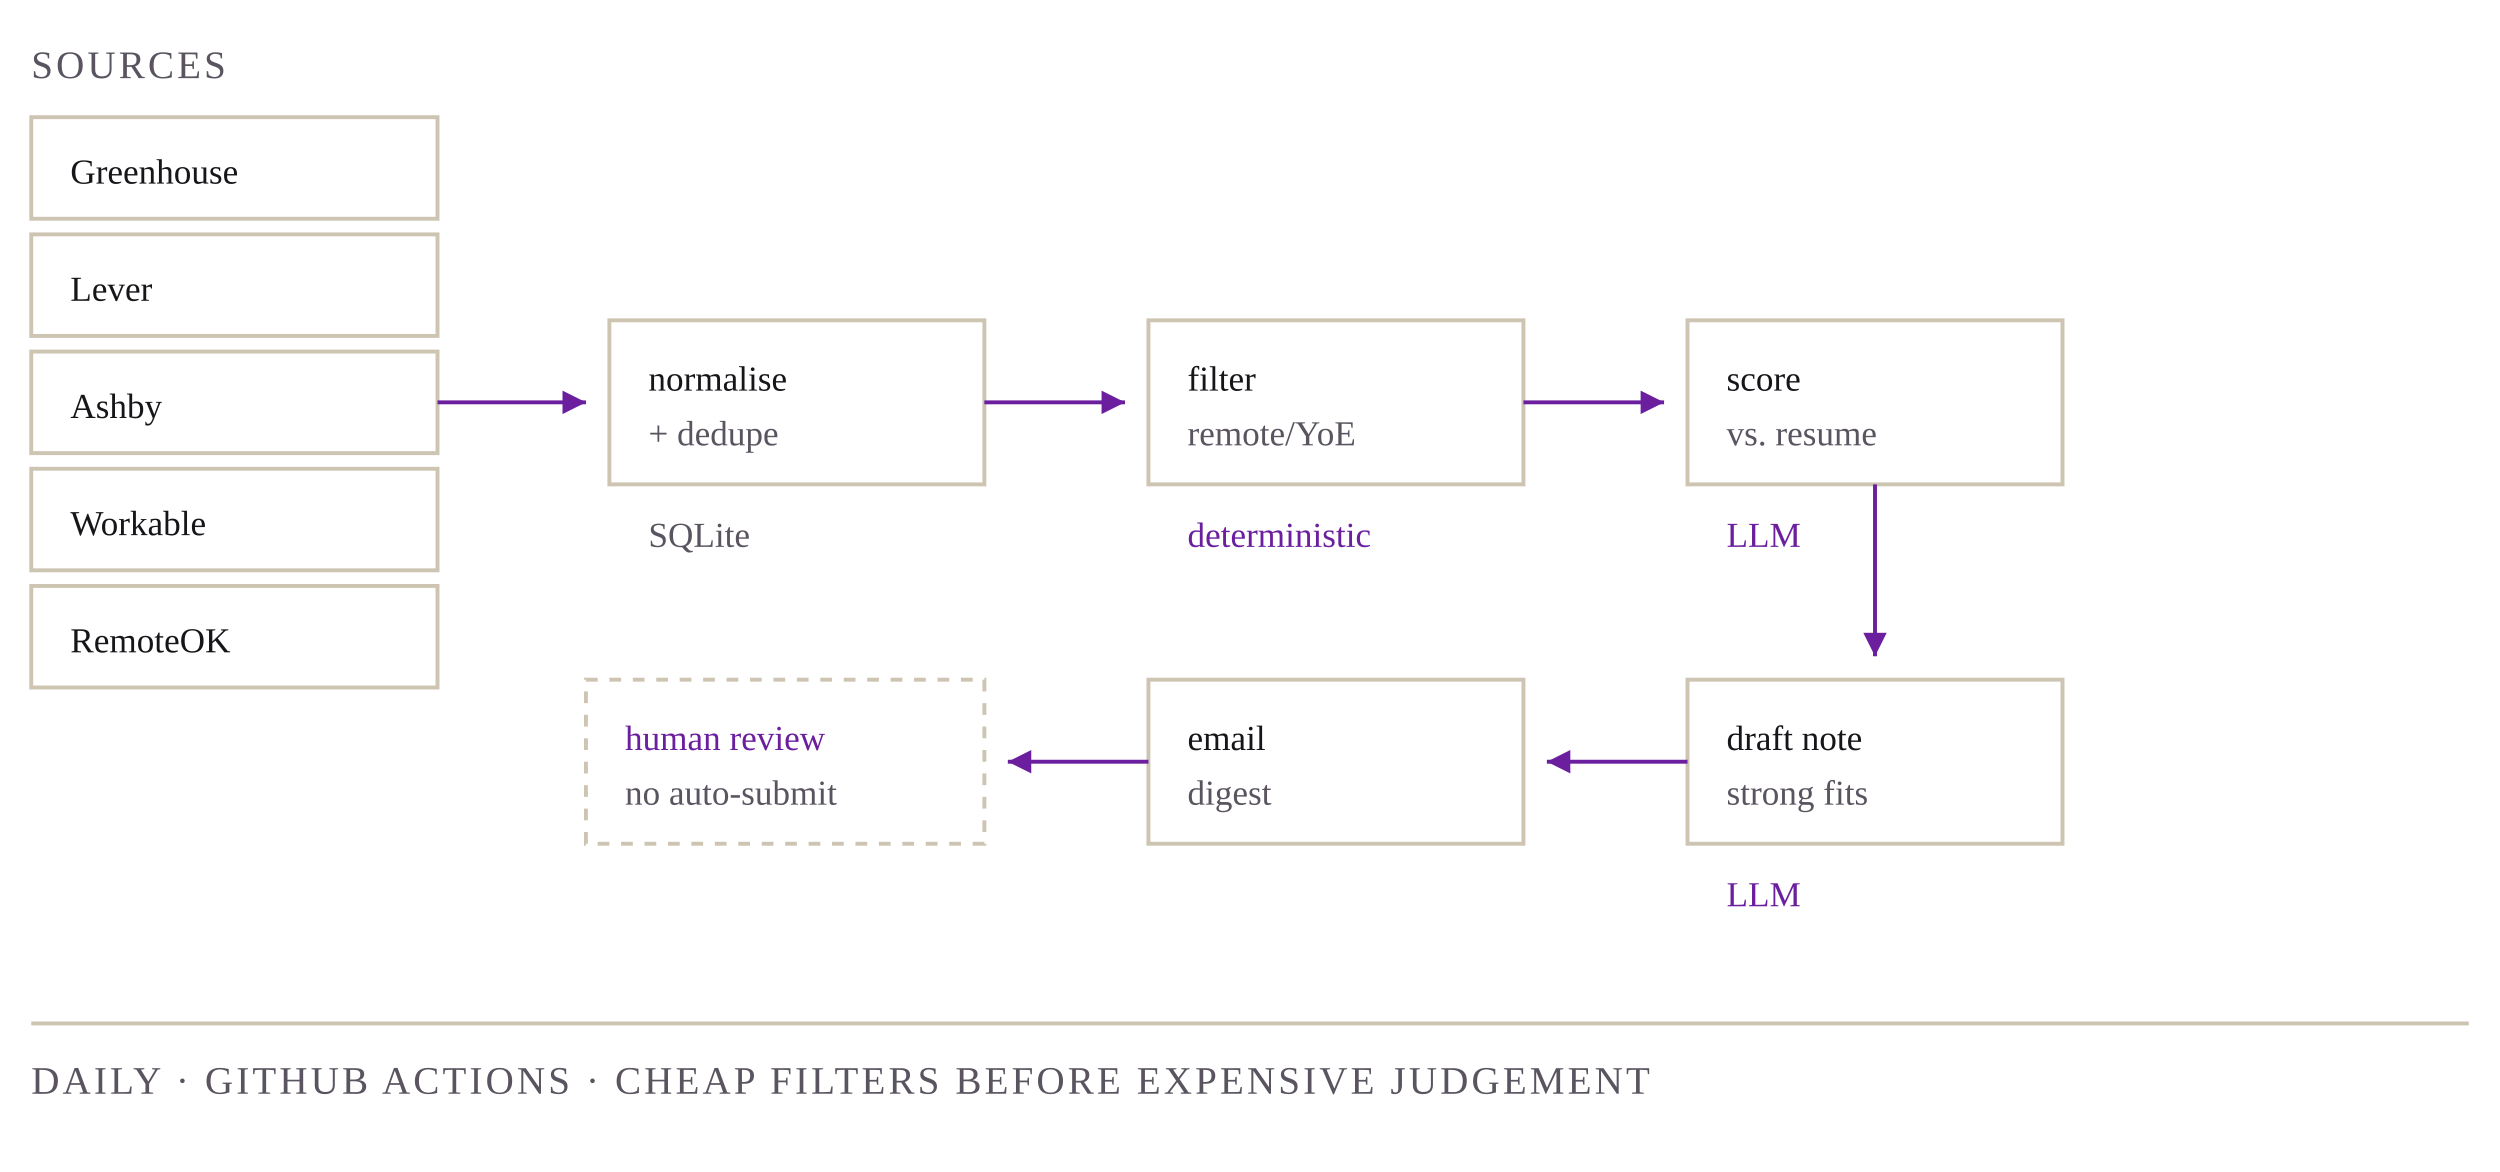
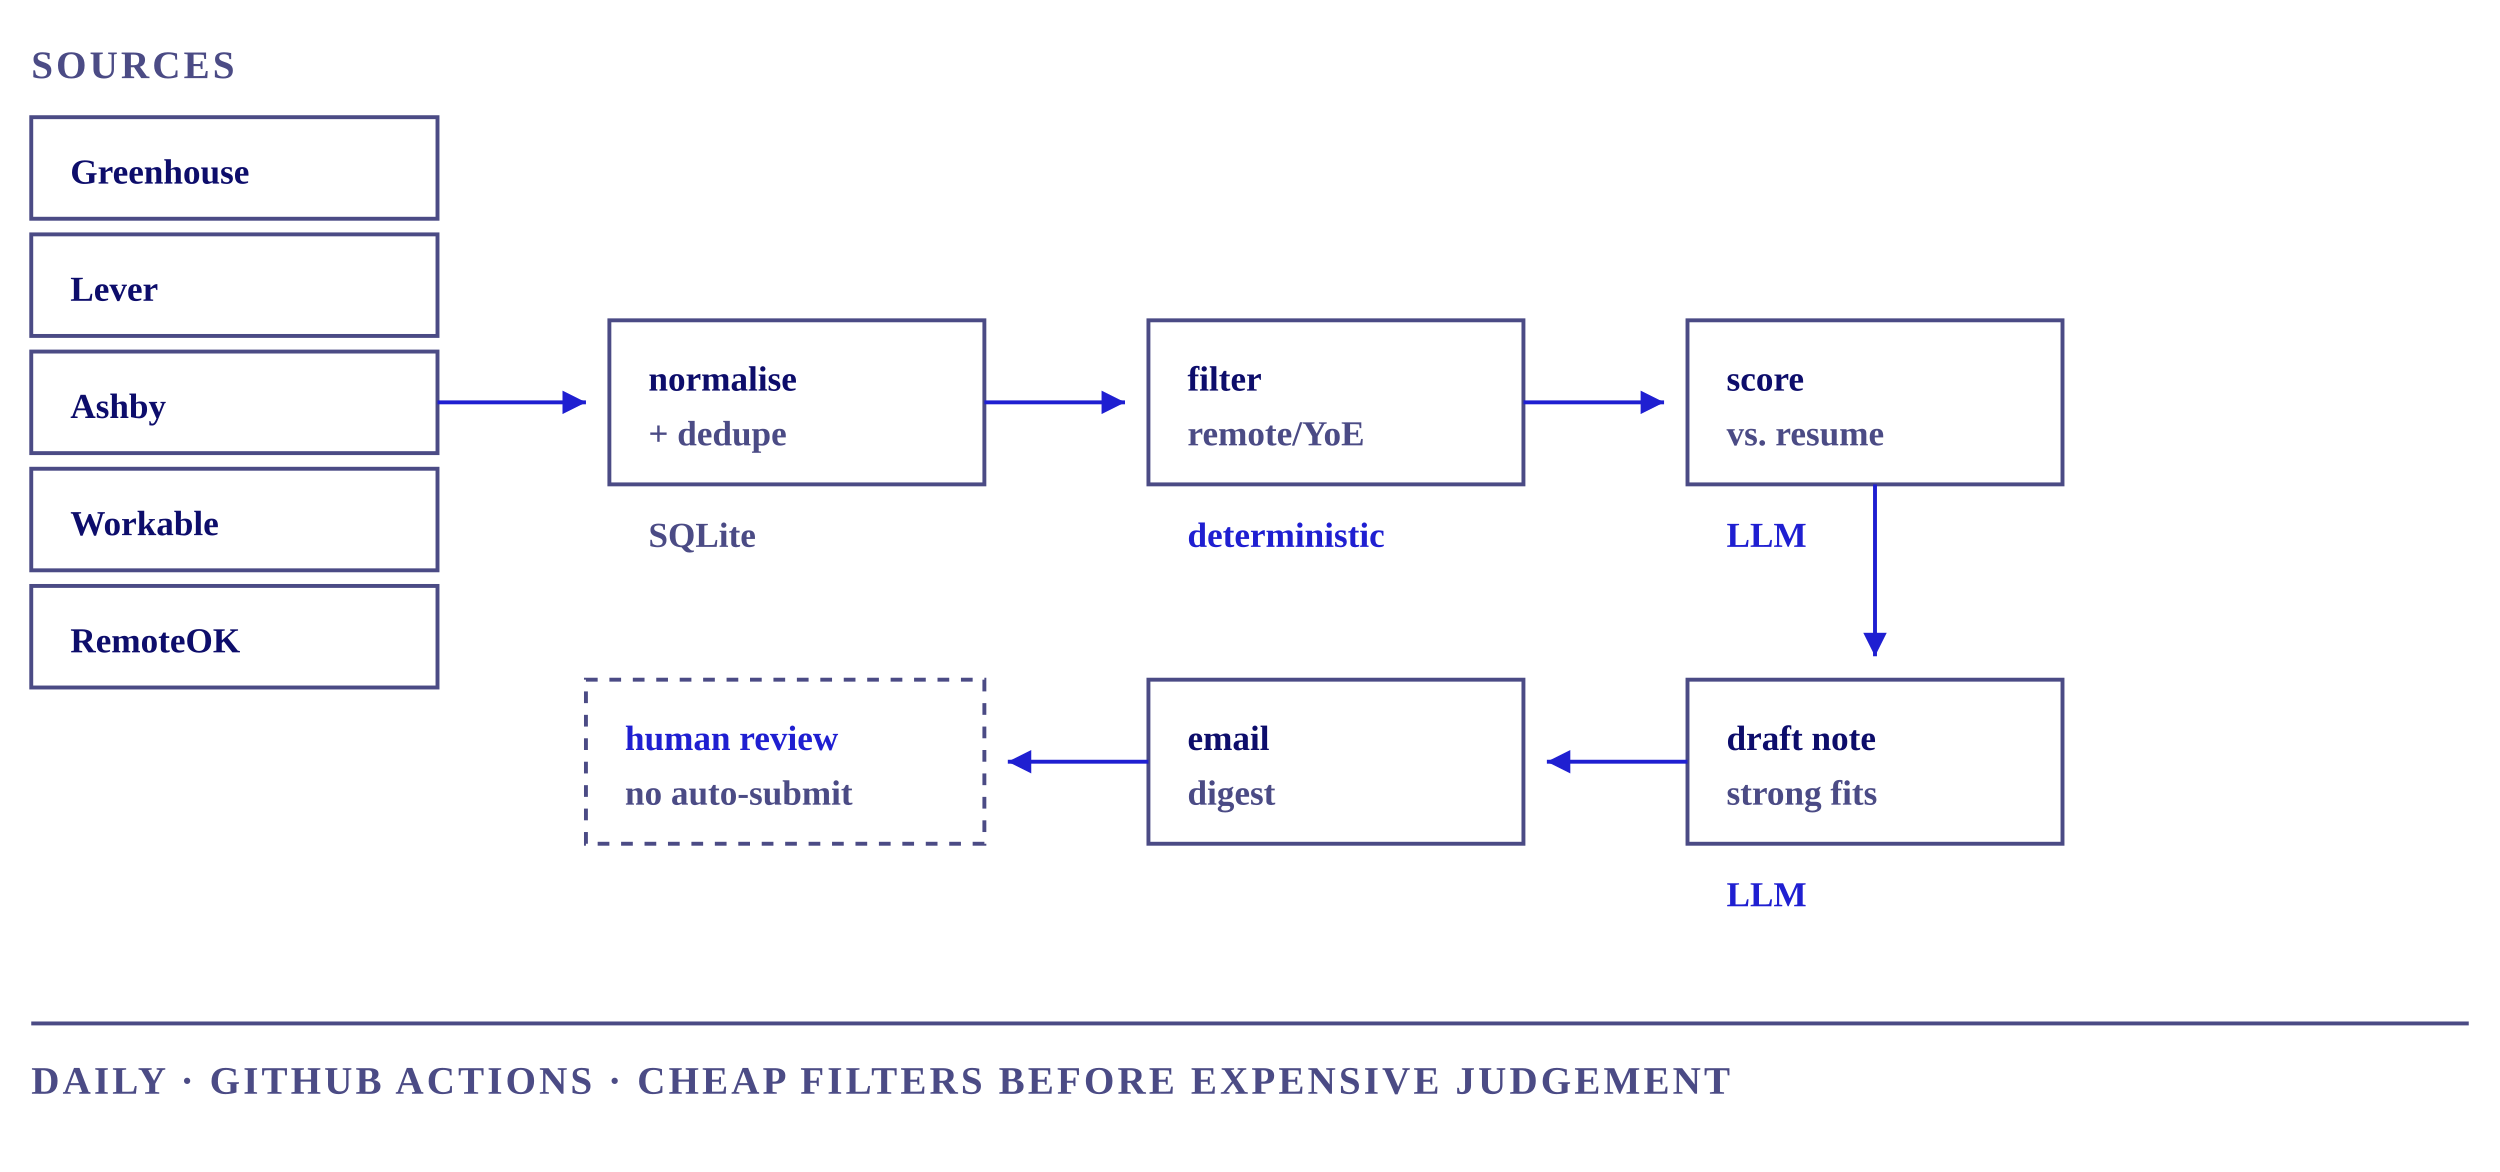
<svg xmlns="http://www.w3.org/2000/svg" viewBox="0 0 640 300" width="640" height="300" role="img" aria-label="Job pipeline architecture: fetchers to normalise and dedupe to filter to score to draft to digest">
  <style>
-     .ink   { fill: #16161a; }
-     .muted { fill: #5a5460; }
-     .accf  { fill: #6b1f9e; }
-     .acc   { stroke: #6b1f9e; }
-     .box   { fill: none; stroke: #cdc4b2; stroke-width: 1; }
-     .rule  { stroke: #cdc4b2; }
-     text   { font-family: var(--font-plex-mono, "IBM Plex Mono"), ui-monospace, monospace; }
+     .ink   { fill: #0d0d6b; }
+     .muted { fill: #4b4b85; }
+     .accf  { fill: #1f1fd1; }
+     .acc   { stroke: #1f1fd1; }
+     .box   { fill: none; stroke: #4b4b85; stroke-width: 1; }
+     .rule  { stroke: #4b4b85; }
+     text   { font-family: var(--font-sans, "Bricolage Grotesque"), system-ui, sans-serif; font-weight: 600; }
    .lbl   { font-size: 10px; letter-spacing: 0.08em; }
    .sub   { font-size: 9px; }
    .tiny  { font-size: 8px; }
    @media (prefers-color-scheme: dark) {
-       .ink   { fill: #f0ecf5; }
-       .muted { fill: #9a93a8; }
-       .accf  { fill: #b47de8; }
-       .acc   { stroke: #b47de8; }
-       .box, .rule { stroke: #2e2838; }
+       .ink   { fill: #fff6e0; }
+       .muted { fill: #b9b6dc; }
+       .accf  { fill: #9e9eff; }
+       .acc   { stroke: #9e9eff; }
+       .box, .rule { stroke: #b9b6dc; }
    }
  </style>
  <text class="lbl muted" x="8" y="20">SOURCES</text>
  <g>
    <rect class="box" x="8" y="30" width="104" height="26" />
    <text class="sub ink" x="18" y="47">Greenhouse</text>
    <rect class="box" x="8" y="60" width="104" height="26" />
    <text class="sub ink" x="18" y="77">Lever</text>
    <rect class="box" x="8" y="90" width="104" height="26" />
    <text class="sub ink" x="18" y="107">Ashby</text>
    <rect class="box" x="8" y="120" width="104" height="26" />
    <text class="sub ink" x="18" y="137">Workable</text>
    <rect class="box" x="8" y="150" width="104" height="26" />
    <text class="sub ink" x="18" y="167">RemoteOK</text>
  </g>
  <path class="acc" d="M112 103 H150" fill="none" stroke-width="1" />
  <path class="accf" d="M150 103 l-6 -3 v6 z" />
  <rect class="box" x="156" y="82" width="96" height="42" />
  <text class="sub ink" x="166" y="100">normalise</text>
  <text class="sub muted" x="166" y="114">+ dedupe</text>
  <text class="sub muted" x="166" y="140">SQLite</text>
  <path class="acc" d="M252 103 H288" stroke-width="1" />
  <path class="accf" d="M288 103 l-6 -3 v6 z" />
  <rect class="box" x="294" y="82" width="96" height="42" />
  <text class="sub ink" x="304" y="100">filter</text>
  <text class="sub muted" x="304" y="114">remote/YoE</text>
  <text class="sub accf" x="304" y="140">deterministic</text>
  <path class="acc" d="M390 103 H426" stroke-width="1" />
  <path class="accf" d="M426 103 l-6 -3 v6 z" />
  <rect class="box" x="432" y="82" width="96" height="42" />
  <text class="sub ink" x="442" y="100">score</text>
  <text class="sub muted" x="442" y="114">vs. resume</text>
  <text class="sub accf" x="442" y="140">LLM</text>
  <path class="acc" d="M480 124 V168" stroke-width="1" />
  <path class="accf" d="M480 168 l-3 -6 h6 z" />
  <rect class="box" x="432" y="174" width="96" height="42" />
  <text class="sub ink" x="442" y="192">draft note</text>
  <text class="sub muted" x="442" y="206">strong fits</text>
  <text class="sub accf" x="442" y="232">LLM</text>
  <path class="acc" d="M432 195 H396" stroke-width="1" />
  <path class="accf" d="M396 195 l6 -3 v6 z" />
  <rect class="box" x="294" y="174" width="96" height="42" />
  <text class="sub ink" x="304" y="192">email</text>
  <text class="sub muted" x="304" y="206">digest</text>
  <path class="acc" d="M294 195 H258" stroke-width="1" />
  <path class="accf" d="M258 195 l6 -3 v6 z" />
  <rect class="box" x="150" y="174" width="102" height="42" stroke-dasharray="3 3" />
  <text class="sub accf" x="160" y="192">human review</text>
  <text class="sub muted" x="160" y="206">no auto-submit</text>
  <line class="rule" x1="8" y1="262" x2="632" y2="262" stroke-width="1" />
  <text class="lbl muted" x="8" y="280">DAILY · GITHUB ACTIONS · CHEAP FILTERS BEFORE EXPENSIVE JUDGEMENT</text>
</svg>
